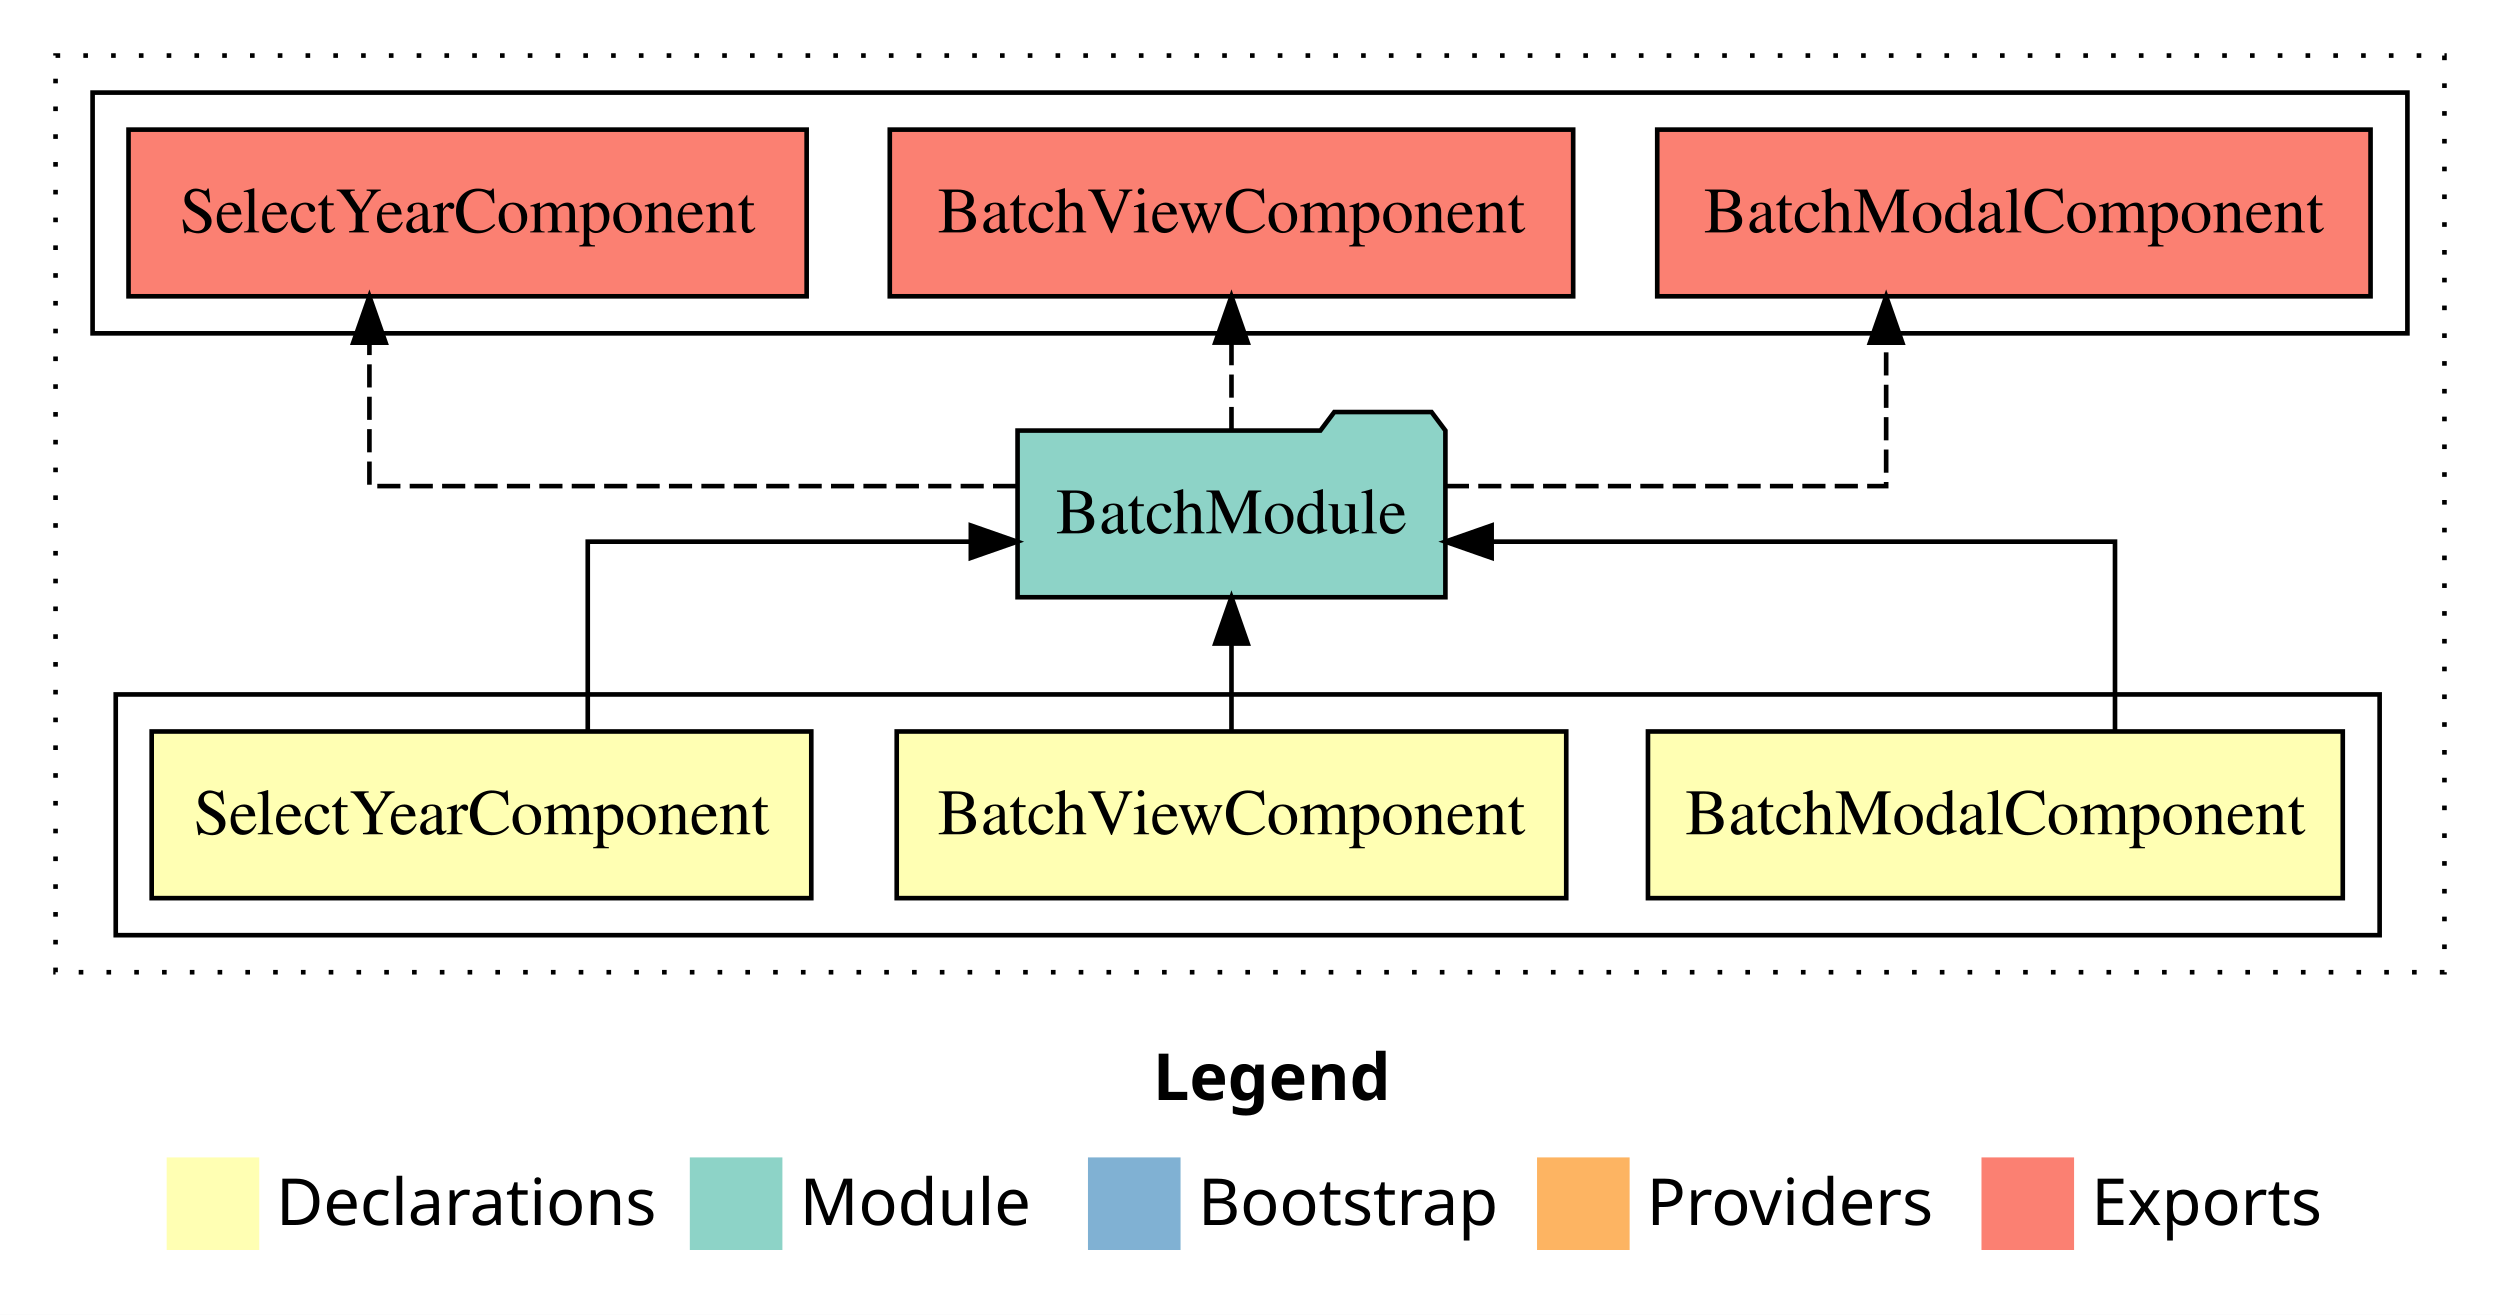
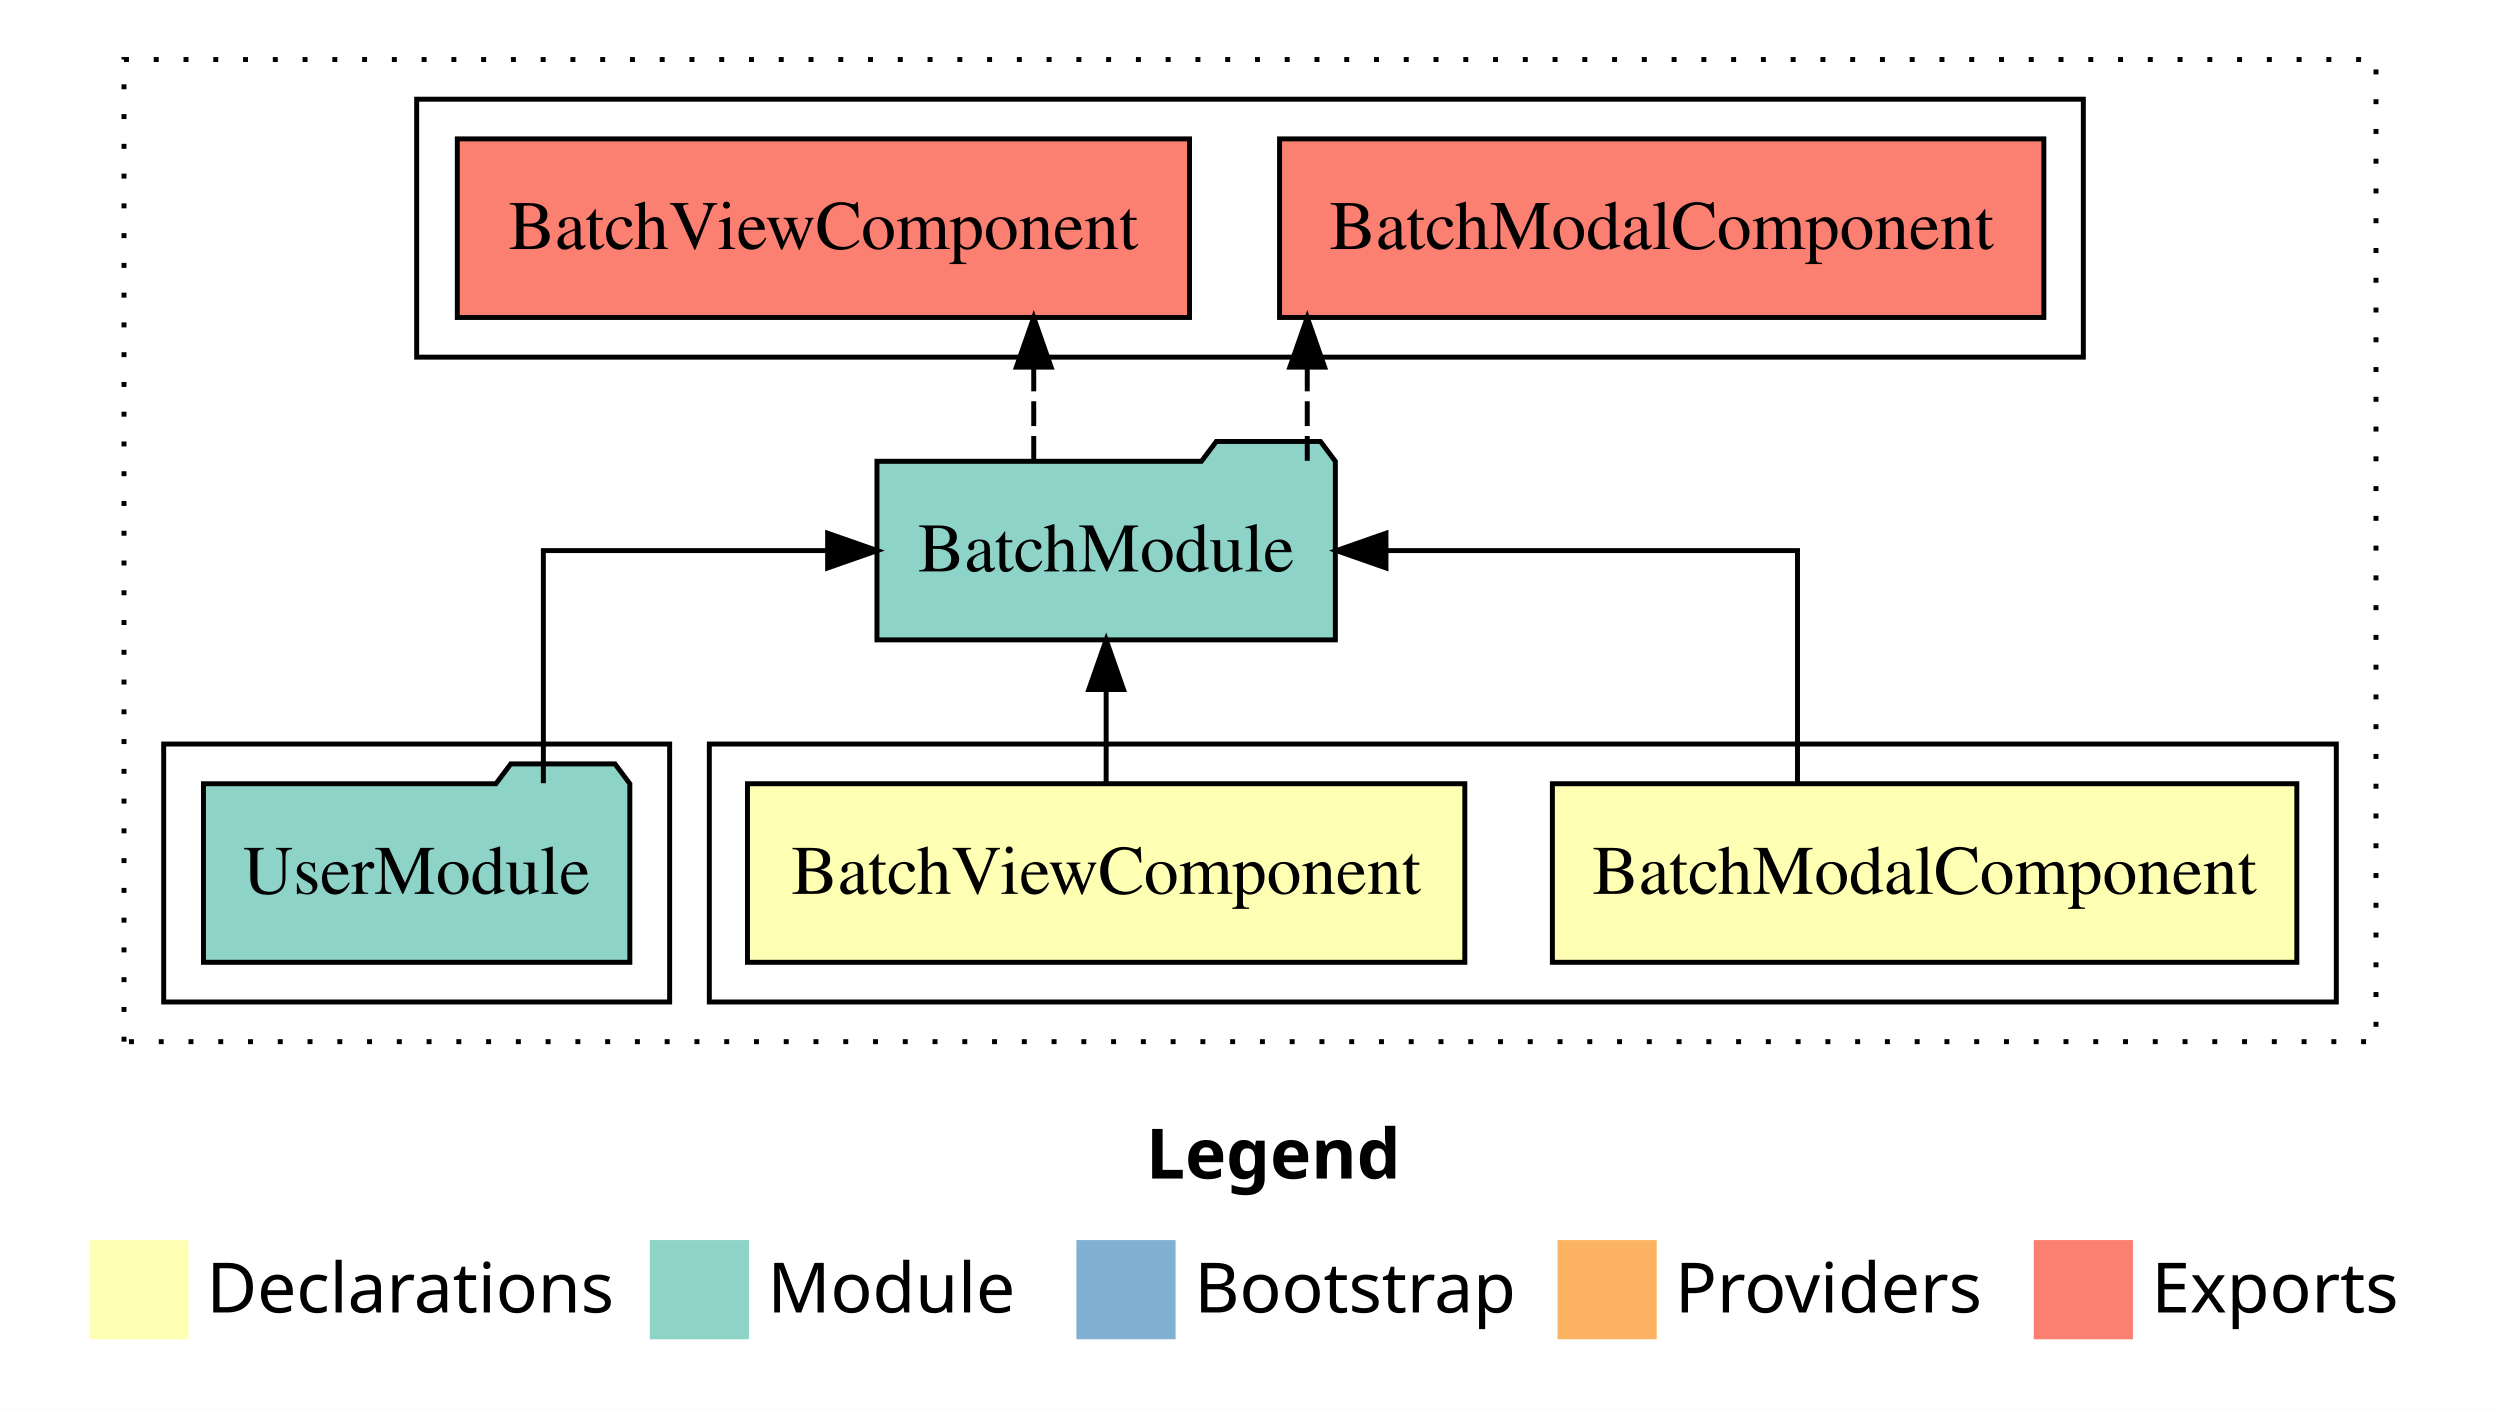
- <svg xmlns="http://www.w3.org/2000/svg" width="540pt" height="284pt" viewBox="0.00 0.00 540.00 284.00">
+ <svg xmlns="http://www.w3.org/2000/svg" width="504pt" height="284pt" viewBox="0.00 0.00 504.00 284.00">
  <g id="graph0" class="graph" transform="scale(1 1) rotate(0) translate(4 280)">
-     <polygon fill="#ffffff" stroke="transparent" points="-4,4 -4,-280 536,-280 536,4 -4,4" />
-     <text text-anchor="start" x="245.009" y="-42.4" font-family="sans-serif" font-weight="bold" font-size="14.00" fill="#000000">Legend</text>
-     <polygon fill="#ffffb3" stroke="transparent" points="32,-10 32,-30 52,-30 52,-10 32,-10" />
-     <text text-anchor="start" x="55.629" y="-15.4" font-family="sans-serif" font-size="14.00" fill="#000000">  Declarations</text>
-     <polygon fill="#8dd3c7" stroke="transparent" points="145,-10 145,-30 165,-30 165,-10 145,-10" />
-     <text text-anchor="start" x="168.725" y="-15.4" font-family="sans-serif" font-size="14.00" fill="#000000">  Module</text>
-     <polygon fill="#80b1d3" stroke="transparent" points="231,-10 231,-30 251,-30 251,-10 231,-10" />
-     <text text-anchor="start" x="254.781" y="-15.4" font-family="sans-serif" font-size="14.00" fill="#000000">  Bootstrap</text>
-     <polygon fill="#fdb462" stroke="transparent" points="328,-10 328,-30 348,-30 348,-10 328,-10" />
-     <text text-anchor="start" x="351.673" y="-15.4" font-family="sans-serif" font-size="14.00" fill="#000000">  Providers</text>
-     <polygon fill="#fb8072" stroke="transparent" points="424,-10 424,-30 444,-30 444,-10 424,-10" />
-     <text text-anchor="start" x="447.726" y="-15.4" font-family="sans-serif" font-size="14.00" fill="#000000">  Exports</text>
+     <polygon fill="#ffffff" stroke="transparent" points="-4,4 -4,-280 500,-280 500,4 -4,4" />
+     <text text-anchor="start" x="227.009" y="-42.4" font-family="sans-serif" font-weight="bold" font-size="14.00" fill="#000000">Legend</text>
+     <polygon fill="#ffffb3" stroke="transparent" points="14,-10 14,-30 34,-30 34,-10 14,-10" />
+     <text text-anchor="start" x="37.629" y="-15.4" font-family="sans-serif" font-size="14.00" fill="#000000">  Declarations</text>
+     <polygon fill="#8dd3c7" stroke="transparent" points="127,-10 127,-30 147,-30 147,-10 127,-10" />
+     <text text-anchor="start" x="150.725" y="-15.4" font-family="sans-serif" font-size="14.00" fill="#000000">  Module</text>
+     <polygon fill="#80b1d3" stroke="transparent" points="213,-10 213,-30 233,-30 233,-10 213,-10" />
+     <text text-anchor="start" x="236.781" y="-15.4" font-family="sans-serif" font-size="14.00" fill="#000000">  Bootstrap</text>
+     <polygon fill="#fdb462" stroke="transparent" points="310,-10 310,-30 330,-30 330,-10 310,-10" />
+     <text text-anchor="start" x="333.673" y="-15.4" font-family="sans-serif" font-size="14.00" fill="#000000">  Providers</text>
+     <polygon fill="#fb8072" stroke="transparent" points="406,-10 406,-30 426,-30 426,-10 406,-10" />
+     <text text-anchor="start" x="429.726" y="-15.4" font-family="sans-serif" font-size="14.00" fill="#000000">  Exports</text>
    <g id="clust1" class="cluster">
-       <polygon fill="none" stroke="#000000" stroke-dasharray="1,5" points="8,-70 8,-268 524,-268 524,-70 8,-70" />
+       <polygon fill="none" stroke="#000000" stroke-dasharray="1,5" points="21,-70 21,-268 475,-268 475,-70 21,-70" />
    </g>
    <g id="clust2" class="cluster">
-       <polygon fill="none" stroke="#000000" points="21,-78 21,-130 510,-130 510,-78 21,-78" />
+       <polygon fill="none" stroke="#000000" points="139,-78 139,-130 467,-130 467,-78 139,-78" />
    </g>
-     <g id="clust7" class="cluster">
-       <polygon fill="none" stroke="#000000" points="16,-208 16,-260 516,-260 516,-208 16,-208" />
+     <g id="clust5" class="cluster">
+       <polygon fill="none" stroke="#000000" points="29,-78 29,-130 131,-130 131,-78 29,-78" />
+     </g>
+     <g id="clust6" class="cluster">
+       <polygon fill="none" stroke="#000000" points="80,-208 80,-260 416,-260 416,-208 80,-208" />
    </g>
    <g id="node1" class="node">
-       <polygon fill="#ffffb3" stroke="#000000" points="502.039,-122 351.961,-122 351.961,-86 502.039,-86 502.039,-122" />
-       <text text-anchor="middle" x="427" y="-99.8" font-family="Times,serif" font-size="14.00" fill="#000000">BatchModalComponent</text>
+       <polygon fill="#ffffb3" stroke="#000000" points="459.039,-122 308.961,-122 308.961,-86 459.039,-86 459.039,-122" />
+       <text text-anchor="middle" x="384" y="-99.8" font-family="Times,serif" font-size="14.00" fill="#000000">BatchModalComponent</text>
+     </g>
+     <g id="node3" class="node">
+       <polygon fill="#8dd3c7" stroke="#000000" points="265.206,-187 262.206,-191 241.206,-191 238.206,-187 172.794,-187 172.794,-151 265.206,-151 265.206,-187" />
+       <text text-anchor="middle" x="219" y="-164.8" font-family="Times,serif" font-size="14.00" fill="#000000">BatchModule</text>
+     </g>
+     <g id="edge1" class="edge">
+       <path fill="none" stroke="#000000" d="M358.375,-122.106C358.375,-141.339 358.375,-169 358.375,-169 358.375,-169 275.41,-169 275.41,-169" />
+       <polygon fill="#000000" stroke="#000000" points="275.41,-165.5 265.41,-169 275.41,-172.5 275.41,-165.5" />
+     </g>
+     <g id="node2" class="node">
+       <polygon fill="#ffffb3" stroke="#000000" points="291.308,-122 146.692,-122 146.692,-86 291.308,-86 291.308,-122" />
+       <text text-anchor="middle" x="219" y="-99.8" font-family="Times,serif" font-size="14.00" fill="#000000">BatchViewComponent</text>
+     </g>
+     <g id="edge2" class="edge">
+       <path fill="none" stroke="#000000" d="M219,-122.106C219,-122.106 219,-140.991 219,-140.991" />
+       <polygon fill="#000000" stroke="#000000" points="215.5,-140.991 219,-150.991 222.5,-140.991 215.5,-140.991" />
+     </g>
+     <g id="node5" class="node">
+       <polygon fill="#fb8072" stroke="#000000" points="408.039,-252 253.961,-252 253.961,-216 408.039,-216 408.039,-252" />
+       <text text-anchor="middle" x="331" y="-229.8" font-family="Times,serif" font-size="14.00" fill="#000000">BatchModalComponent </text>
+     </g>
+     <g id="edge4" class="edge">
+       <path fill="none" stroke="#000000" stroke-dasharray="5,2" d="M259.542,-187.106C259.542,-187.106 259.542,-205.991 259.542,-205.991" />
+       <polygon fill="#000000" stroke="#000000" points="256.042,-205.991 259.542,-215.991 263.042,-205.991 256.042,-205.991" />
+     </g>
+     <g id="node6" class="node">
+       <polygon fill="#fb8072" stroke="#000000" points="235.807,-252 88.193,-252 88.193,-216 235.807,-216 235.807,-252" />
+       <text text-anchor="middle" x="162" y="-229.8" font-family="Times,serif" font-size="14.00" fill="#000000">BatchViewComponent </text>
+     </g>
+     <g id="edge5" class="edge">
+       <path fill="none" stroke="#000000" stroke-dasharray="5,2" d="M204.4,-187.106C204.4,-187.106 204.4,-205.991 204.4,-205.991" />
+       <polygon fill="#000000" stroke="#000000" points="200.9,-205.991 204.4,-215.991 207.9,-205.991 200.9,-205.991" />
    </g>
    <g id="node4" class="node">
-       <polygon fill="#8dd3c7" stroke="#000000" points="308.206,-187 305.206,-191 284.206,-191 281.206,-187 215.794,-187 215.794,-151 308.206,-151 308.206,-187" />
-       <text text-anchor="middle" x="262" y="-164.8" font-family="Times,serif" font-size="14.00" fill="#000000">BatchModule</text>
-     </g>
-     <g id="edge1" class="edge">
-       <path fill="none" stroke="#000000" d="M452.84,-122.022C452.84,-139.373 452.84,-163 452.84,-163 452.84,-163 318.197,-163 318.197,-163" />
-       <polygon fill="#000000" stroke="#000000" points="318.197,-159.5 308.197,-163 318.197,-166.5 318.197,-159.5" />
-     </g>
-     <g id="node2" class="node">
-       <polygon fill="#ffffb3" stroke="#000000" points="334.308,-122 189.692,-122 189.692,-86 334.308,-86 334.308,-122" />
-       <text text-anchor="middle" x="262" y="-99.8" font-family="Times,serif" font-size="14.00" fill="#000000">BatchViewComponent</text>
-     </g>
-     <g id="edge2" class="edge">
-       <path fill="none" stroke="#000000" d="M262,-122.106C262,-122.106 262,-140.991 262,-140.991" />
-       <polygon fill="#000000" stroke="#000000" points="258.5,-140.991 262,-150.991 265.5,-140.991 258.5,-140.991" />
-     </g>
-     <g id="node3" class="node">
-       <polygon fill="#ffffb3" stroke="#000000" points="171.237,-122 28.763,-122 28.763,-86 171.237,-86 171.237,-122" />
-       <text text-anchor="middle" x="100" y="-99.8" font-family="Times,serif" font-size="14.00" fill="#000000">SelectYearComponent</text>
+       <polygon fill="#8dd3c7" stroke="#000000" points="122.976,-122 119.976,-126 98.976,-126 95.976,-122 37.024,-122 37.024,-86 122.976,-86 122.976,-122" />
+       <text text-anchor="middle" x="80" y="-99.8" font-family="Times,serif" font-size="14.00" fill="#000000">UserModule</text>
    </g>
    <g id="edge3" class="edge">
-       <path fill="none" stroke="#000000" d="M122.956,-122.022C122.956,-139.373 122.956,-163 122.956,-163 122.956,-163 205.7,-163 205.7,-163" />
-       <polygon fill="#000000" stroke="#000000" points="205.7,-166.5 215.7,-163 205.7,-159.5 205.7,-166.5" />
-     </g>
-     <g id="node5" class="node">
-       <polygon fill="#fb8072" stroke="#000000" points="508.039,-252 353.961,-252 353.961,-216 508.039,-216 508.039,-252" />
-       <text text-anchor="middle" x="431" y="-229.8" font-family="Times,serif" font-size="14.00" fill="#000000">BatchModalComponent </text>
-     </g>
-     <g id="edge4" class="edge">
-       <path fill="none" stroke="#000000" stroke-dasharray="5,2" d="M308.303,-175C349.544,-175 403.41,-175 403.41,-175 403.41,-175 403.41,-205.977 403.41,-205.977" />
-       <polygon fill="#000000" stroke="#000000" points="399.91,-205.977 403.41,-215.977 406.91,-205.977 399.91,-205.977" />
-     </g>
-     <g id="node6" class="node">
-       <polygon fill="#fb8072" stroke="#000000" points="335.807,-252 188.193,-252 188.193,-216 335.807,-216 335.807,-252" />
-       <text text-anchor="middle" x="262" y="-229.8" font-family="Times,serif" font-size="14.00" fill="#000000">BatchViewComponent </text>
-     </g>
-     <g id="edge5" class="edge">
-       <path fill="none" stroke="#000000" stroke-dasharray="5,2" d="M262,-187.106C262,-187.106 262,-205.991 262,-205.991" />
-       <polygon fill="#000000" stroke="#000000" points="258.5,-205.991 262,-215.991 265.5,-205.991 258.5,-205.991" />
-     </g>
-     <g id="node7" class="node">
-       <polygon fill="#fb8072" stroke="#000000" points="170.237,-252 23.763,-252 23.763,-216 170.237,-216 170.237,-252" />
-       <text text-anchor="middle" x="97" y="-229.8" font-family="Times,serif" font-size="14.00" fill="#000000">SelectYearComponent </text>
-     </g>
-     <g id="edge6" class="edge">
-       <path fill="none" stroke="#000000" stroke-dasharray="5,2" d="M215.493,-175C160.34,-175 75.794,-175 75.794,-175 75.794,-175 75.794,-205.977 75.794,-205.977" />
-       <polygon fill="#000000" stroke="#000000" points="72.294,-205.977 75.794,-215.977 79.294,-205.977 72.294,-205.977" />
+       <path fill="none" stroke="#000000" d="M105.542,-122.106C105.542,-141.339 105.542,-169 105.542,-169 105.542,-169 162.852,-169 162.852,-169" />
+       <polygon fill="#000000" stroke="#000000" points="162.852,-172.5 172.852,-169 162.852,-165.5 162.852,-172.5" />
    </g>
  </g>
</svg>
